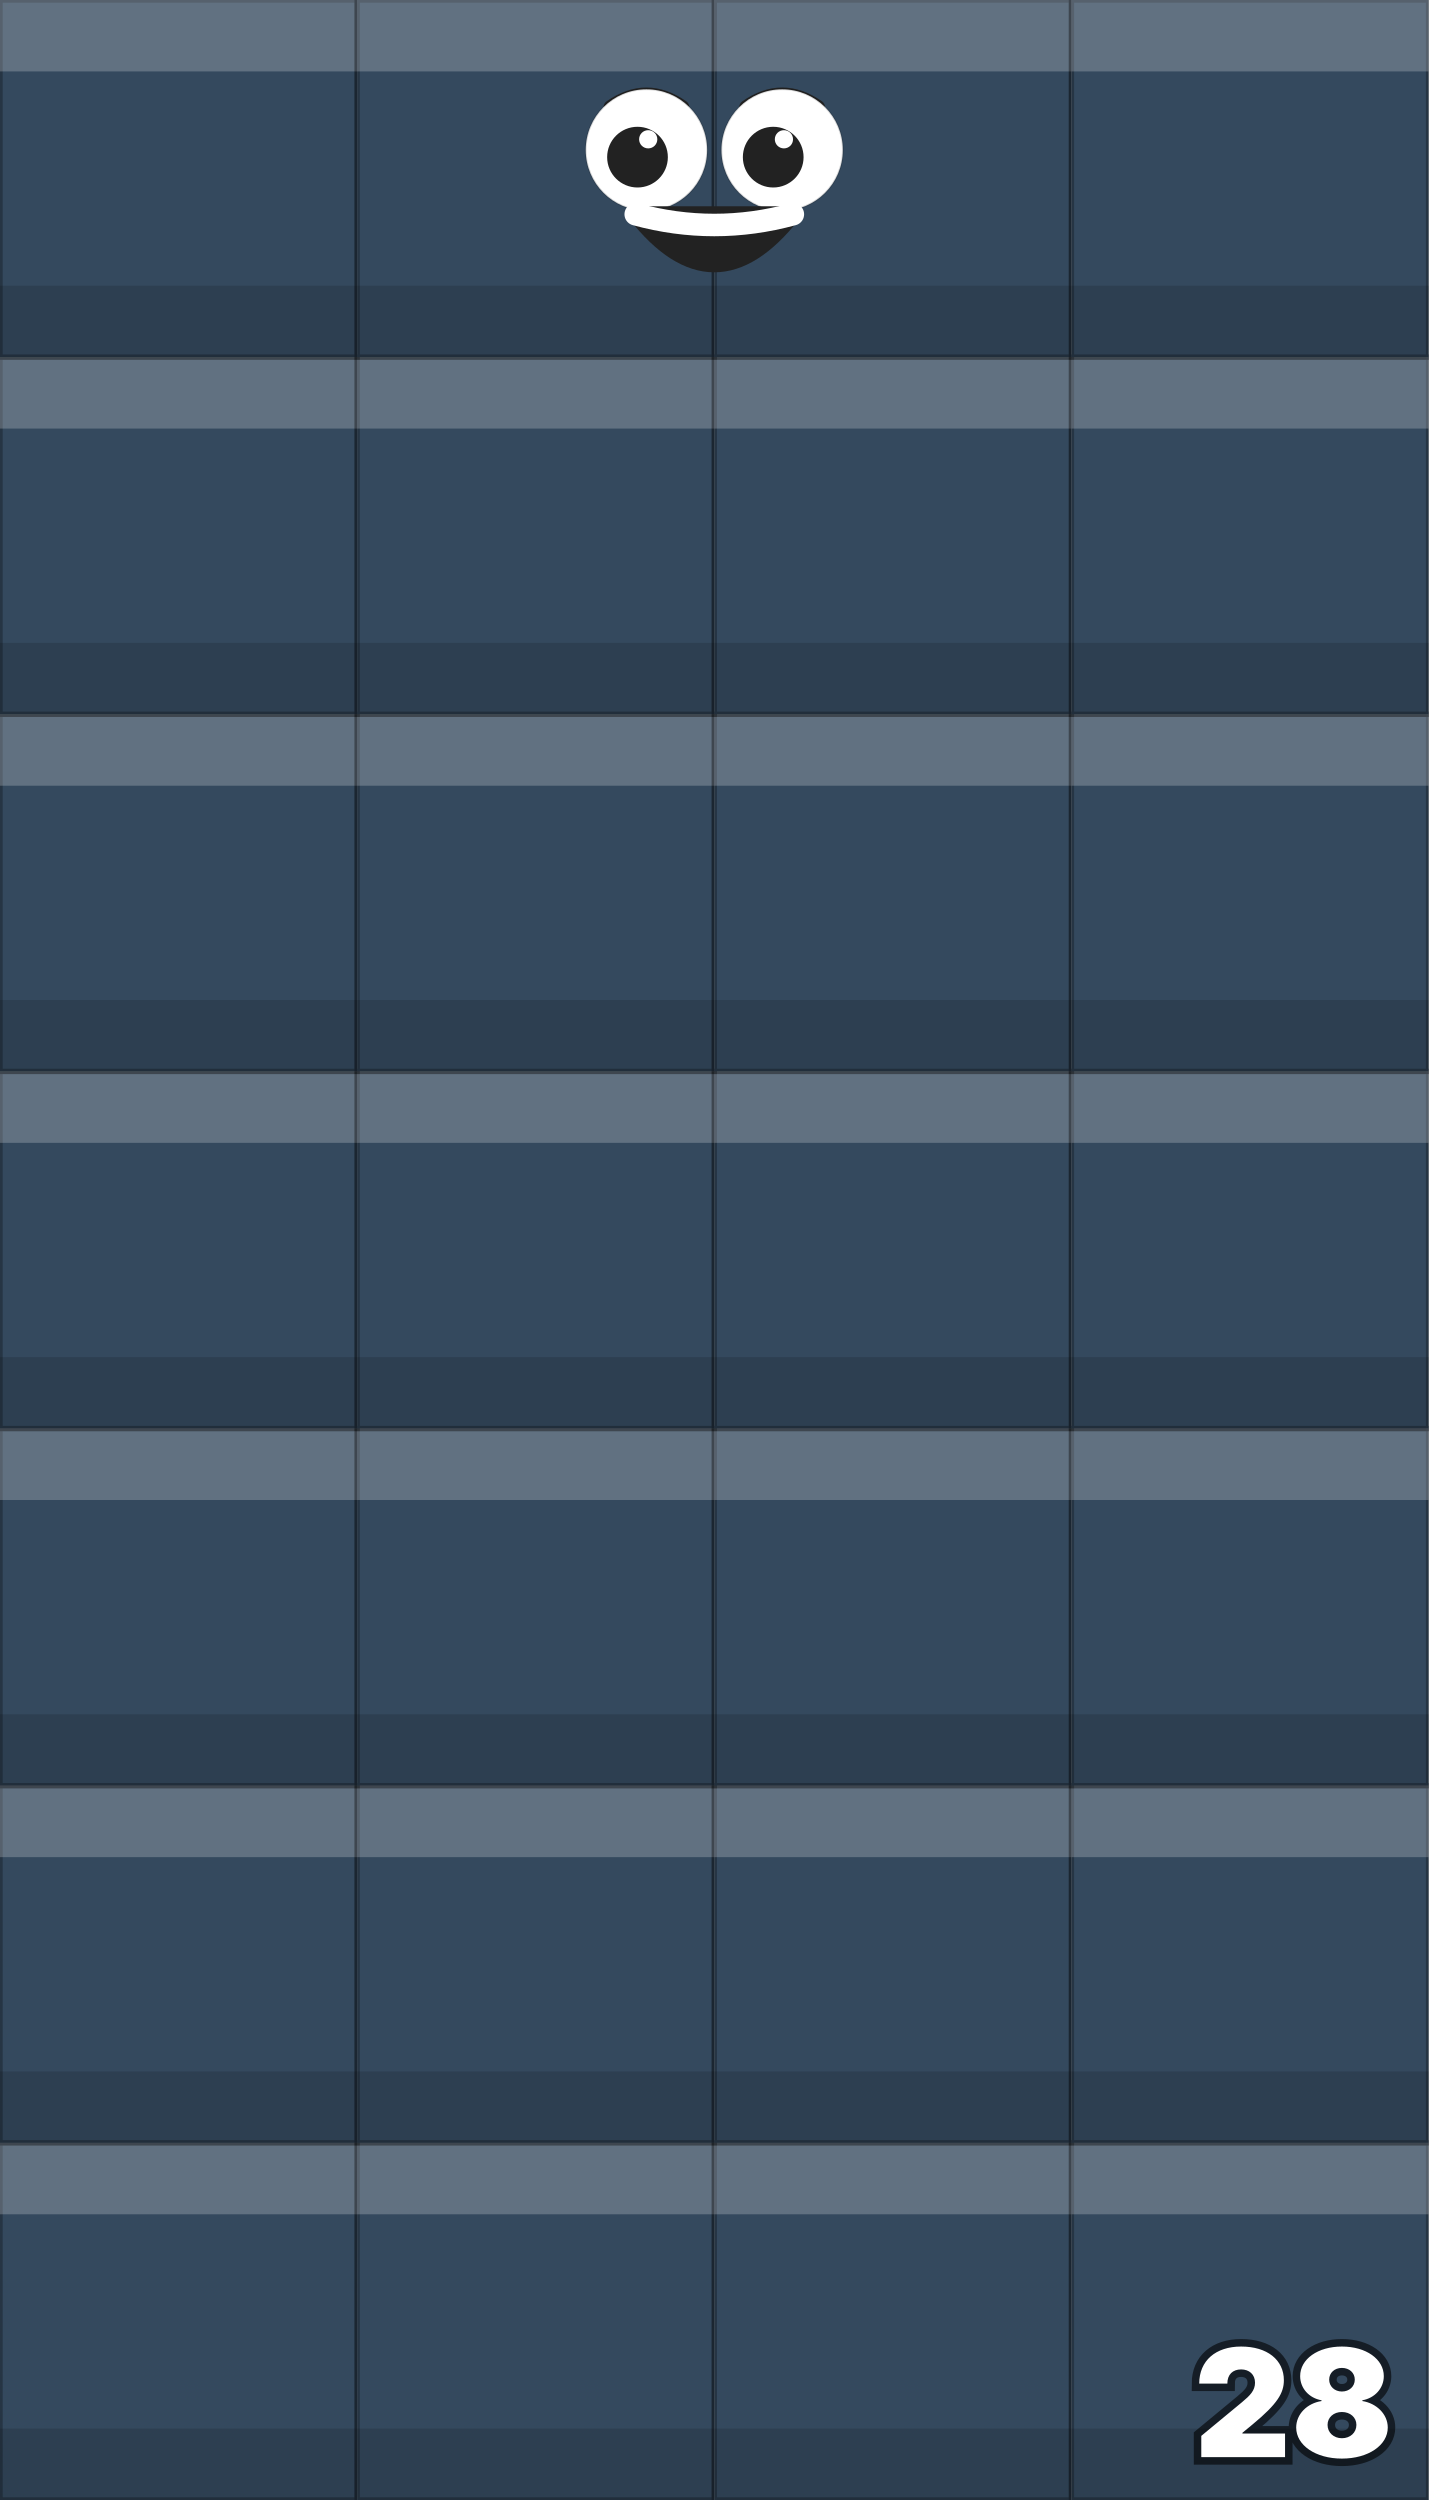
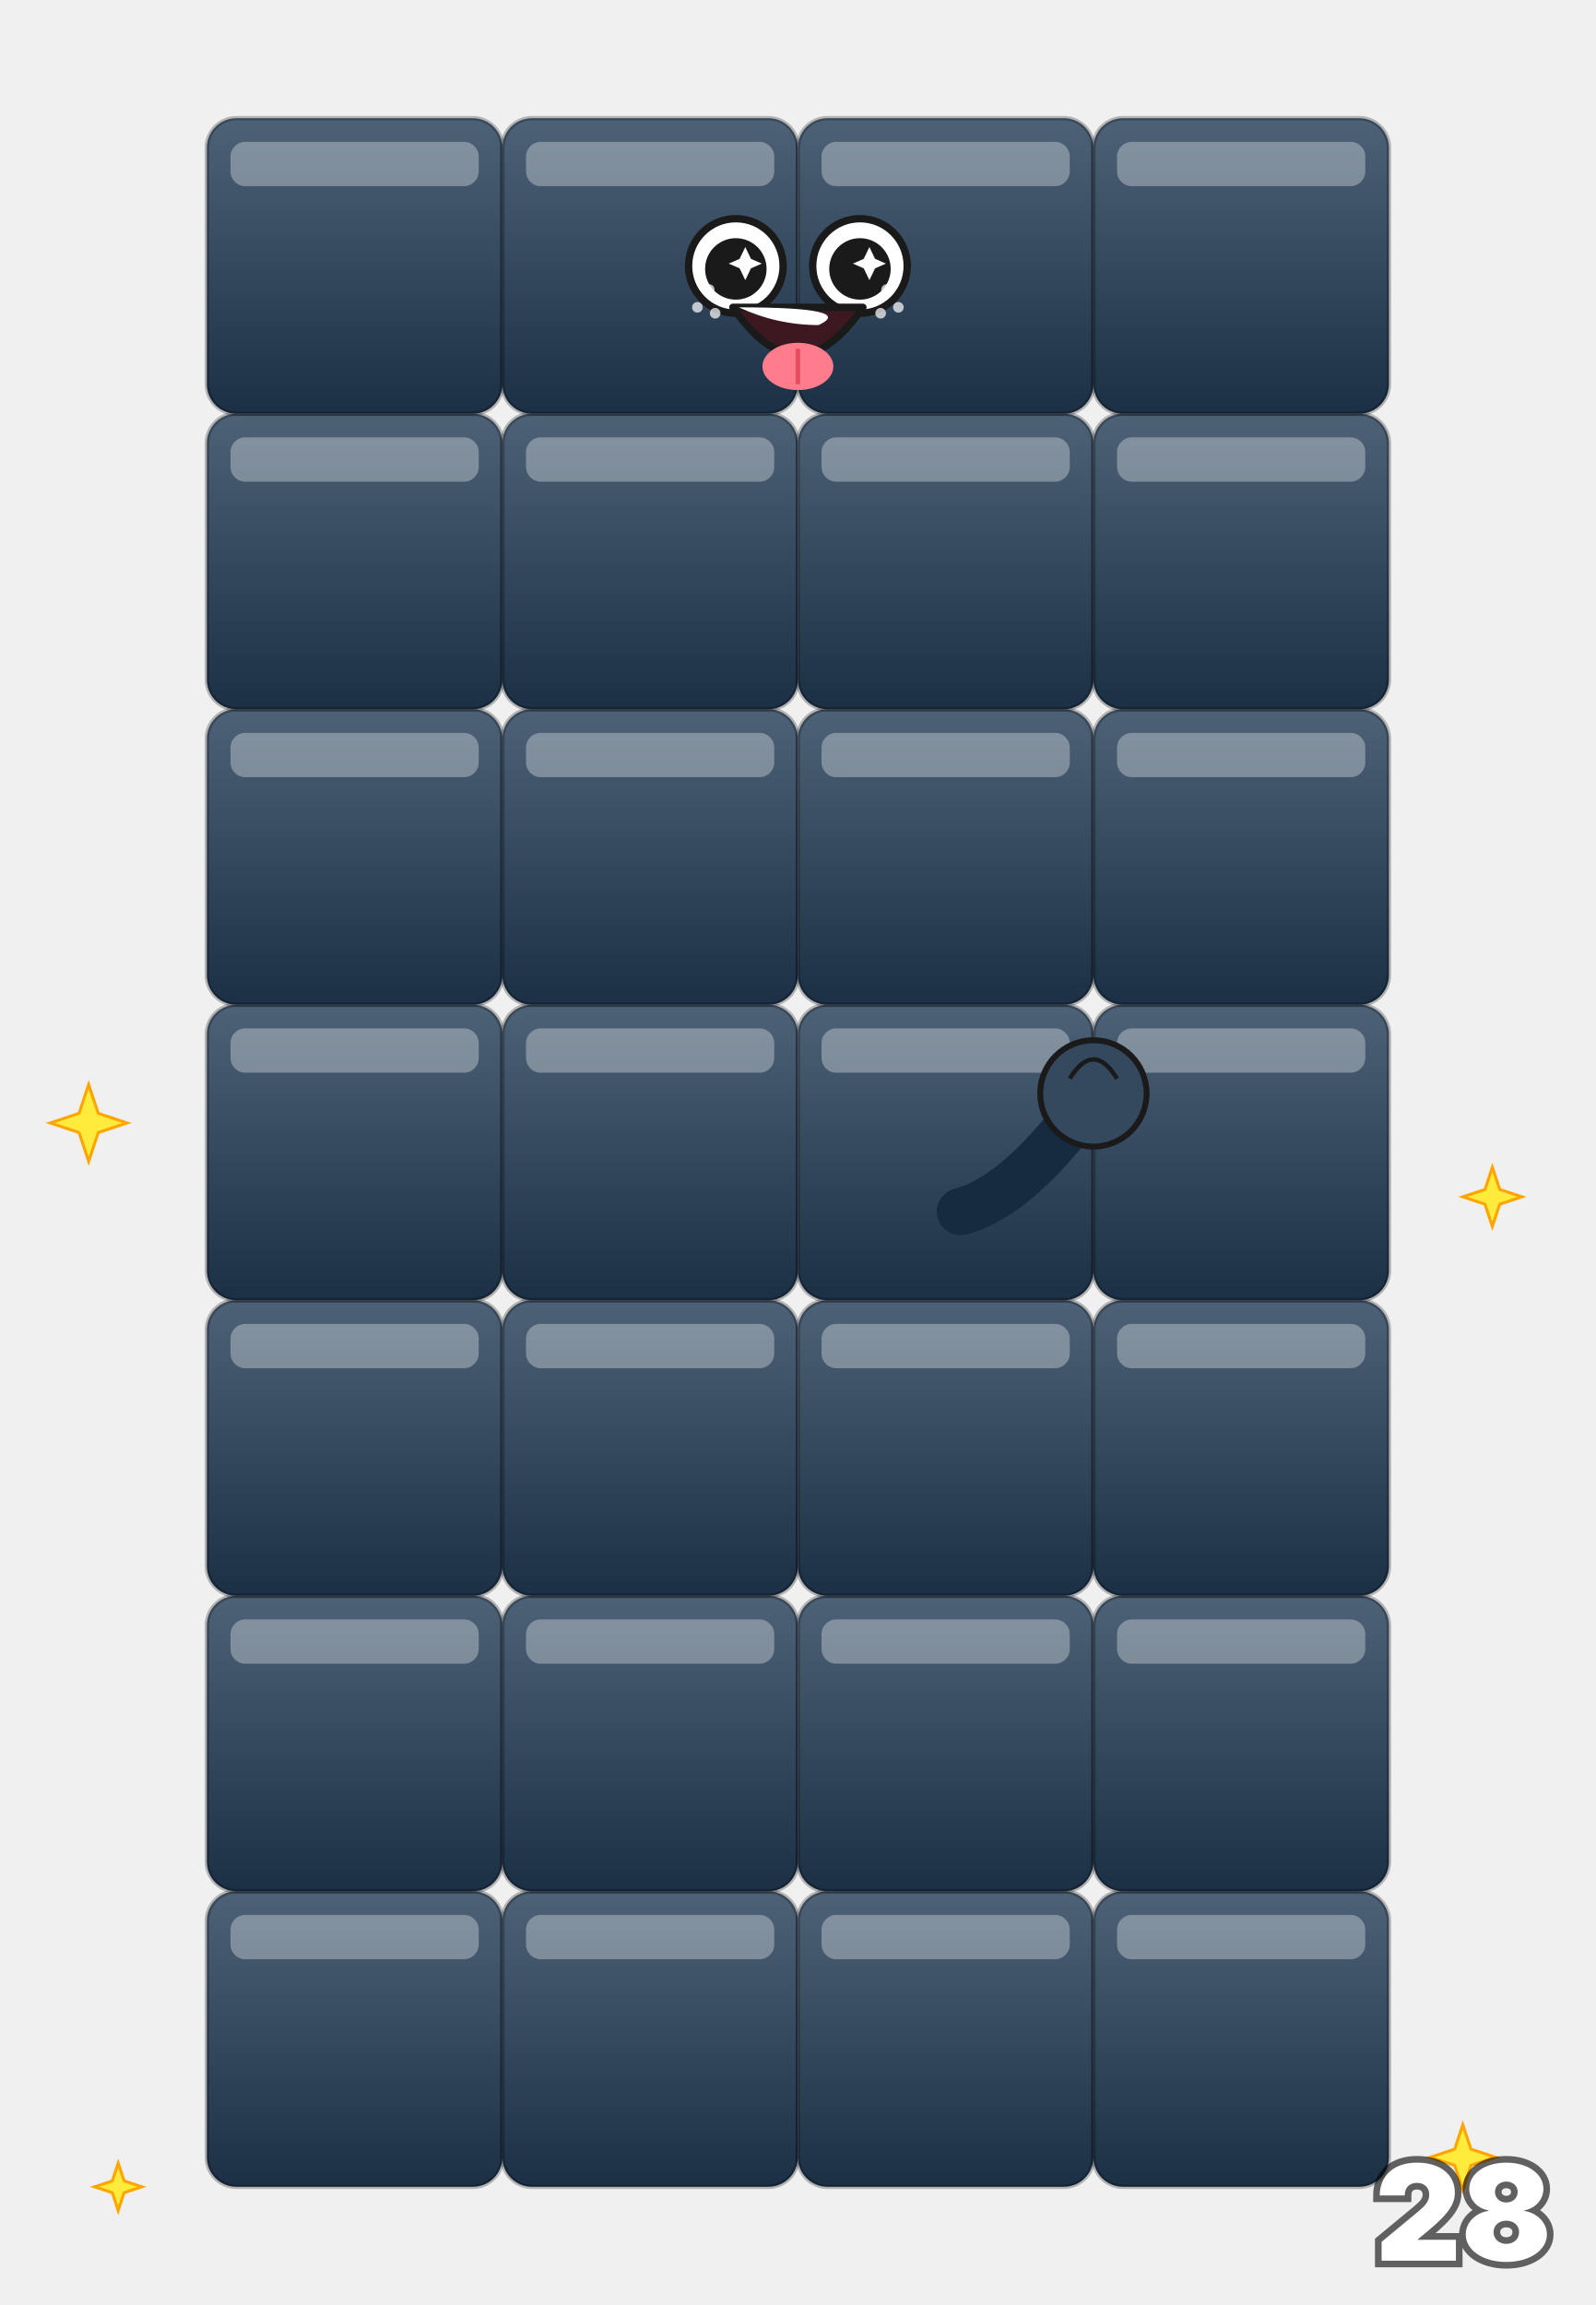
- <svg xmlns="http://www.w3.org/2000/svg" viewBox="0 0 400 700" width="400" height="700">
-   <rect x="0" y="600" width="100" height="100" fill="#34495E" stroke="rgba(0,0,0,0.28)" stroke-width="1.5" />
-   <rect x="0" y="600" width="100" height="20" fill="rgba(255,255,255,0.22)" />
-   <rect x="0" y="680" width="100" height="20" fill="rgba(0,0,0,0.14)" />
-   <rect x="100" y="600" width="100" height="100" fill="#34495E" stroke="rgba(0,0,0,0.28)" stroke-width="1.5" />
-   <rect x="100" y="600" width="100" height="20" fill="rgba(255,255,255,0.22)" />
-   <rect x="100" y="680" width="100" height="20" fill="rgba(0,0,0,0.14)" />
-   <rect x="200" y="600" width="100" height="100" fill="#34495E" stroke="rgba(0,0,0,0.28)" stroke-width="1.5" />
-   <rect x="200" y="600" width="100" height="20" fill="rgba(255,255,255,0.22)" />
-   <rect x="200" y="680" width="100" height="20" fill="rgba(0,0,0,0.14)" />
-   <rect x="300" y="600" width="100" height="100" fill="#34495E" stroke="rgba(0,0,0,0.28)" stroke-width="1.5" />
-   <rect x="300" y="600" width="100" height="20" fill="rgba(255,255,255,0.22)" />
-   <rect x="300" y="680" width="100" height="20" fill="rgba(0,0,0,0.14)" />
-   <rect x="0" y="500" width="100" height="100" fill="#34495E" stroke="rgba(0,0,0,0.28)" stroke-width="1.5" />
-   <rect x="0" y="500" width="100" height="20" fill="rgba(255,255,255,0.22)" />
-   <rect x="0" y="580" width="100" height="20" fill="rgba(0,0,0,0.14)" />
-   <rect x="100" y="500" width="100" height="100" fill="#34495E" stroke="rgba(0,0,0,0.28)" stroke-width="1.5" />
-   <rect x="100" y="500" width="100" height="20" fill="rgba(255,255,255,0.22)" />
-   <rect x="100" y="580" width="100" height="20" fill="rgba(0,0,0,0.14)" />
-   <rect x="200" y="500" width="100" height="100" fill="#34495E" stroke="rgba(0,0,0,0.28)" stroke-width="1.5" />
-   <rect x="200" y="500" width="100" height="20" fill="rgba(255,255,255,0.22)" />
-   <rect x="200" y="580" width="100" height="20" fill="rgba(0,0,0,0.14)" />
-   <rect x="300" y="500" width="100" height="100" fill="#34495E" stroke="rgba(0,0,0,0.28)" stroke-width="1.5" />
-   <rect x="300" y="500" width="100" height="20" fill="rgba(255,255,255,0.22)" />
-   <rect x="300" y="580" width="100" height="20" fill="rgba(0,0,0,0.14)" />
-   <rect x="0" y="400" width="100" height="100" fill="#34495E" stroke="rgba(0,0,0,0.28)" stroke-width="1.5" />
-   <rect x="0" y="400" width="100" height="20" fill="rgba(255,255,255,0.22)" />
-   <rect x="0" y="480" width="100" height="20" fill="rgba(0,0,0,0.14)" />
-   <rect x="100" y="400" width="100" height="100" fill="#34495E" stroke="rgba(0,0,0,0.28)" stroke-width="1.5" />
-   <rect x="100" y="400" width="100" height="20" fill="rgba(255,255,255,0.22)" />
-   <rect x="100" y="480" width="100" height="20" fill="rgba(0,0,0,0.14)" />
-   <rect x="200" y="400" width="100" height="100" fill="#34495E" stroke="rgba(0,0,0,0.28)" stroke-width="1.5" />
-   <rect x="200" y="400" width="100" height="20" fill="rgba(255,255,255,0.22)" />
-   <rect x="200" y="480" width="100" height="20" fill="rgba(0,0,0,0.14)" />
-   <rect x="300" y="400" width="100" height="100" fill="#34495E" stroke="rgba(0,0,0,0.28)" stroke-width="1.5" />
-   <rect x="300" y="400" width="100" height="20" fill="rgba(255,255,255,0.22)" />
-   <rect x="300" y="480" width="100" height="20" fill="rgba(0,0,0,0.14)" />
-   <rect x="0" y="300" width="100" height="100" fill="#34495E" stroke="rgba(0,0,0,0.28)" stroke-width="1.5" />
-   <rect x="0" y="300" width="100" height="20" fill="rgba(255,255,255,0.22)" />
-   <rect x="0" y="380" width="100" height="20" fill="rgba(0,0,0,0.14)" />
-   <rect x="100" y="300" width="100" height="100" fill="#34495E" stroke="rgba(0,0,0,0.28)" stroke-width="1.5" />
-   <rect x="100" y="300" width="100" height="20" fill="rgba(255,255,255,0.22)" />
-   <rect x="100" y="380" width="100" height="20" fill="rgba(0,0,0,0.14)" />
-   <rect x="200" y="300" width="100" height="100" fill="#34495E" stroke="rgba(0,0,0,0.28)" stroke-width="1.5" />
-   <rect x="200" y="300" width="100" height="20" fill="rgba(255,255,255,0.22)" />
-   <rect x="200" y="380" width="100" height="20" fill="rgba(0,0,0,0.14)" />
-   <rect x="300" y="300" width="100" height="100" fill="#34495E" stroke="rgba(0,0,0,0.28)" stroke-width="1.5" />
-   <rect x="300" y="300" width="100" height="20" fill="rgba(255,255,255,0.22)" />
-   <rect x="300" y="380" width="100" height="20" fill="rgba(0,0,0,0.14)" />
-   <rect x="0" y="200" width="100" height="100" fill="#34495E" stroke="rgba(0,0,0,0.28)" stroke-width="1.5" />
-   <rect x="0" y="200" width="100" height="20" fill="rgba(255,255,255,0.22)" />
-   <rect x="0" y="280" width="100" height="20" fill="rgba(0,0,0,0.14)" />
-   <rect x="100" y="200" width="100" height="100" fill="#34495E" stroke="rgba(0,0,0,0.28)" stroke-width="1.5" />
-   <rect x="100" y="200" width="100" height="20" fill="rgba(255,255,255,0.22)" />
-   <rect x="100" y="280" width="100" height="20" fill="rgba(0,0,0,0.14)" />
-   <rect x="200" y="200" width="100" height="100" fill="#34495E" stroke="rgba(0,0,0,0.28)" stroke-width="1.5" />
-   <rect x="200" y="200" width="100" height="20" fill="rgba(255,255,255,0.22)" />
-   <rect x="200" y="280" width="100" height="20" fill="rgba(0,0,0,0.14)" />
-   <rect x="300" y="200" width="100" height="100" fill="#34495E" stroke="rgba(0,0,0,0.28)" stroke-width="1.5" />
-   <rect x="300" y="200" width="100" height="20" fill="rgba(255,255,255,0.22)" />
-   <rect x="300" y="280" width="100" height="20" fill="rgba(0,0,0,0.14)" />
-   <rect x="0" y="100" width="100" height="100" fill="#34495E" stroke="rgba(0,0,0,0.28)" stroke-width="1.5" />
-   <rect x="0" y="100" width="100" height="20" fill="rgba(255,255,255,0.22)" />
-   <rect x="0" y="180" width="100" height="20" fill="rgba(0,0,0,0.14)" />
-   <rect x="100" y="100" width="100" height="100" fill="#34495E" stroke="rgba(0,0,0,0.28)" stroke-width="1.5" />
-   <rect x="100" y="100" width="100" height="20" fill="rgba(255,255,255,0.22)" />
-   <rect x="100" y="180" width="100" height="20" fill="rgba(0,0,0,0.14)" />
-   <rect x="200" y="100" width="100" height="100" fill="#34495E" stroke="rgba(0,0,0,0.28)" stroke-width="1.5" />
-   <rect x="200" y="100" width="100" height="20" fill="rgba(255,255,255,0.22)" />
-   <rect x="200" y="180" width="100" height="20" fill="rgba(0,0,0,0.14)" />
-   <rect x="300" y="100" width="100" height="100" fill="#34495E" stroke="rgba(0,0,0,0.28)" stroke-width="1.5" />
-   <rect x="300" y="100" width="100" height="20" fill="rgba(255,255,255,0.22)" />
-   <rect x="300" y="180" width="100" height="20" fill="rgba(0,0,0,0.14)" />
-   <rect x="0" y="0" width="100" height="100" fill="#34495E" stroke="rgba(0,0,0,0.28)" stroke-width="1.5" />
-   <rect x="0" y="0" width="100" height="20" fill="rgba(255,255,255,0.22)" />
-   <rect x="0" y="80" width="100" height="20" fill="rgba(0,0,0,0.14)" />
-   <rect x="100" y="0" width="100" height="100" fill="#34495E" stroke="rgba(0,0,0,0.28)" stroke-width="1.5" />
-   <rect x="100" y="0" width="100" height="20" fill="rgba(255,255,255,0.22)" />
-   <rect x="100" y="80" width="100" height="20" fill="rgba(0,0,0,0.14)" />
-   <rect x="200" y="0" width="100" height="100" fill="#34495E" stroke="rgba(0,0,0,0.28)" stroke-width="1.5" />
-   <rect x="200" y="0" width="100" height="20" fill="rgba(255,255,255,0.22)" />
-   <rect x="200" y="80" width="100" height="20" fill="rgba(0,0,0,0.14)" />
-   <rect x="300" y="0" width="100" height="100" fill="#34495E" stroke="rgba(0,0,0,0.28)" stroke-width="1.5" />
-   <rect x="300" y="0" width="100" height="20" fill="rgba(255,255,255,0.22)" />
-   <rect x="300" y="80" width="100" height="20" fill="rgba(0,0,0,0.14)" />
-   <path d="M 171 30 Q 181 23, 191 30" stroke="#222" stroke-width="4" fill="none" stroke-linecap="round" />
-   <path d="M 209 30 Q 219 23, 229 30" stroke="#222" stroke-width="4" fill="none" stroke-linecap="round" />
-   <circle cx="181" cy="42" r="17" fill="white" stroke="rgba(0,0,0,0.15)" stroke-width="0.5" />
-   <circle cx="219" cy="42" r="17" fill="white" stroke="rgba(0,0,0,0.15)" stroke-width="0.5" />
-   <circle cx="178.5" cy="44" r="8.5" fill="#222" />
-   <circle cx="216.5" cy="44" r="8.5" fill="#222" />
-   <circle cx="181.5" cy="39" r="2.55" fill="white" />
-   <circle cx="219.5" cy="39" r="2.55" fill="white" />
-   <path d="M 178 60 Q 200 88, 222 60 Z" fill="#222" stroke="#222" stroke-width="4.5" stroke-linejoin="round" />
-   <path d="M 178 60 Q 200 66, 222 60" stroke="white" stroke-width="6.3" fill="white" stroke-linecap="round" />
-   <text x="390" y="688" font-family="-apple-system, BlinkMacSystemFont, 'Segoe UI', sans-serif" font-weight="900" font-size="42" fill="white" stroke="rgba(0,0,0,0.6)" stroke-width="4.2" paint-order="stroke fill" text-anchor="end">28</text>
+ <svg xmlns="http://www.w3.org/2000/svg" viewBox="0 0 540 780" width="540" height="780">
+   <defs>
+     <linearGradient id="grad-28" x1="0%" y1="0%" x2="0%" y2="100%">
+       <stop offset="0%" stop-color="#4d6277" />
+       <stop offset="50%" stop-color="#34495E" />
+       <stop offset="100%" stop-color="#1b3045" />
+     </linearGradient>
+   </defs>
+   <rect x="70" y="640" width="100" height="100" rx="10" fill="url(#grad-28)" stroke="rgba(0,0,0,0.25)" stroke-width="1.5" />
+   <rect x="78" y="648" width="84" height="15" rx="5" fill="rgba(255,255,255,0.32)" />
+   <rect x="170" y="640" width="100" height="100" rx="10" fill="url(#grad-28)" stroke="rgba(0,0,0,0.25)" stroke-width="1.5" />
+   <rect x="178" y="648" width="84" height="15" rx="5" fill="rgba(255,255,255,0.32)" />
+   <rect x="270" y="640" width="100" height="100" rx="10" fill="url(#grad-28)" stroke="rgba(0,0,0,0.25)" stroke-width="1.5" />
+   <rect x="278" y="648" width="84" height="15" rx="5" fill="rgba(255,255,255,0.32)" />
+   <rect x="370" y="640" width="100" height="100" rx="10" fill="url(#grad-28)" stroke="rgba(0,0,0,0.25)" stroke-width="1.5" />
+   <rect x="378" y="648" width="84" height="15" rx="5" fill="rgba(255,255,255,0.32)" />
+   <rect x="70" y="540" width="100" height="100" rx="10" fill="url(#grad-28)" stroke="rgba(0,0,0,0.25)" stroke-width="1.5" />
+   <rect x="78" y="548" width="84" height="15" rx="5" fill="rgba(255,255,255,0.32)" />
+   <rect x="170" y="540" width="100" height="100" rx="10" fill="url(#grad-28)" stroke="rgba(0,0,0,0.25)" stroke-width="1.5" />
+   <rect x="178" y="548" width="84" height="15" rx="5" fill="rgba(255,255,255,0.32)" />
+   <rect x="270" y="540" width="100" height="100" rx="10" fill="url(#grad-28)" stroke="rgba(0,0,0,0.25)" stroke-width="1.5" />
+   <rect x="278" y="548" width="84" height="15" rx="5" fill="rgba(255,255,255,0.32)" />
+   <rect x="370" y="540" width="100" height="100" rx="10" fill="url(#grad-28)" stroke="rgba(0,0,0,0.25)" stroke-width="1.5" />
+   <rect x="378" y="548" width="84" height="15" rx="5" fill="rgba(255,255,255,0.32)" />
+   <rect x="70" y="440" width="100" height="100" rx="10" fill="url(#grad-28)" stroke="rgba(0,0,0,0.25)" stroke-width="1.5" />
+   <rect x="78" y="448" width="84" height="15" rx="5" fill="rgba(255,255,255,0.32)" />
+   <rect x="170" y="440" width="100" height="100" rx="10" fill="url(#grad-28)" stroke="rgba(0,0,0,0.25)" stroke-width="1.5" />
+   <rect x="178" y="448" width="84" height="15" rx="5" fill="rgba(255,255,255,0.32)" />
+   <rect x="270" y="440" width="100" height="100" rx="10" fill="url(#grad-28)" stroke="rgba(0,0,0,0.25)" stroke-width="1.5" />
+   <rect x="278" y="448" width="84" height="15" rx="5" fill="rgba(255,255,255,0.32)" />
+   <rect x="370" y="440" width="100" height="100" rx="10" fill="url(#grad-28)" stroke="rgba(0,0,0,0.25)" stroke-width="1.5" />
+   <rect x="378" y="448" width="84" height="15" rx="5" fill="rgba(255,255,255,0.32)" />
+   <rect x="70" y="340" width="100" height="100" rx="10" fill="url(#grad-28)" stroke="rgba(0,0,0,0.25)" stroke-width="1.5" />
+   <rect x="78" y="348" width="84" height="15" rx="5" fill="rgba(255,255,255,0.32)" />
+   <rect x="170" y="340" width="100" height="100" rx="10" fill="url(#grad-28)" stroke="rgba(0,0,0,0.25)" stroke-width="1.5" />
+   <rect x="178" y="348" width="84" height="15" rx="5" fill="rgba(255,255,255,0.32)" />
+   <rect x="270" y="340" width="100" height="100" rx="10" fill="url(#grad-28)" stroke="rgba(0,0,0,0.25)" stroke-width="1.5" />
+   <rect x="278" y="348" width="84" height="15" rx="5" fill="rgba(255,255,255,0.32)" />
+   <rect x="370" y="340" width="100" height="100" rx="10" fill="url(#grad-28)" stroke="rgba(0,0,0,0.25)" stroke-width="1.5" />
+   <rect x="378" y="348" width="84" height="15" rx="5" fill="rgba(255,255,255,0.32)" />
+   <rect x="70" y="240" width="100" height="100" rx="10" fill="url(#grad-28)" stroke="rgba(0,0,0,0.25)" stroke-width="1.5" />
+   <rect x="78" y="248" width="84" height="15" rx="5" fill="rgba(255,255,255,0.32)" />
+   <rect x="170" y="240" width="100" height="100" rx="10" fill="url(#grad-28)" stroke="rgba(0,0,0,0.25)" stroke-width="1.5" />
+   <rect x="178" y="248" width="84" height="15" rx="5" fill="rgba(255,255,255,0.32)" />
+   <rect x="270" y="240" width="100" height="100" rx="10" fill="url(#grad-28)" stroke="rgba(0,0,0,0.25)" stroke-width="1.5" />
+   <rect x="278" y="248" width="84" height="15" rx="5" fill="rgba(255,255,255,0.32)" />
+   <rect x="370" y="240" width="100" height="100" rx="10" fill="url(#grad-28)" stroke="rgba(0,0,0,0.25)" stroke-width="1.5" />
+   <rect x="378" y="248" width="84" height="15" rx="5" fill="rgba(255,255,255,0.32)" />
+   <rect x="70" y="140" width="100" height="100" rx="10" fill="url(#grad-28)" stroke="rgba(0,0,0,0.25)" stroke-width="1.5" />
+   <rect x="78" y="148" width="84" height="15" rx="5" fill="rgba(255,255,255,0.32)" />
+   <rect x="170" y="140" width="100" height="100" rx="10" fill="url(#grad-28)" stroke="rgba(0,0,0,0.25)" stroke-width="1.5" />
+   <rect x="178" y="148" width="84" height="15" rx="5" fill="rgba(255,255,255,0.32)" />
+   <rect x="270" y="140" width="100" height="100" rx="10" fill="url(#grad-28)" stroke="rgba(0,0,0,0.25)" stroke-width="1.5" />
+   <rect x="278" y="148" width="84" height="15" rx="5" fill="rgba(255,255,255,0.32)" />
+   <rect x="370" y="140" width="100" height="100" rx="10" fill="url(#grad-28)" stroke="rgba(0,0,0,0.25)" stroke-width="1.5" />
+   <rect x="378" y="148" width="84" height="15" rx="5" fill="rgba(255,255,255,0.32)" />
+   <rect x="70" y="40" width="100" height="100" rx="10" fill="url(#grad-28)" stroke="rgba(0,0,0,0.25)" stroke-width="1.5" />
+   <rect x="78" y="48" width="84" height="15" rx="5" fill="rgba(255,255,255,0.32)" />
+   <rect x="170" y="40" width="100" height="100" rx="10" fill="url(#grad-28)" stroke="rgba(0,0,0,0.25)" stroke-width="1.5" />
+   <rect x="178" y="48" width="84" height="15" rx="5" fill="rgba(255,255,255,0.32)" />
+   <rect x="270" y="40" width="100" height="100" rx="10" fill="url(#grad-28)" stroke="rgba(0,0,0,0.25)" stroke-width="1.5" />
+   <rect x="278" y="48" width="84" height="15" rx="5" fill="rgba(255,255,255,0.32)" />
+   <rect x="370" y="40" width="100" height="100" rx="10" fill="url(#grad-28)" stroke="rgba(0,0,0,0.25)" stroke-width="1.5" />
+   <rect x="378" y="48" width="84" height="15" rx="5" fill="rgba(255,255,255,0.32)" />
+   <path d="M 325 410 Q 345 405, 370 370" stroke="#162b40" stroke-width="16" fill="none" stroke-linecap="round" />
+   <circle cx="370" cy="370" r="18" fill="#34495E" stroke="#1a1a1a" stroke-width="2" />
+   <path d="M 362 365 Q 370 352, 378 365" stroke="#1a1a1a" stroke-width="1.5" fill="none" />
+   <circle cx="249" cy="90" r="16" fill="white" stroke="#1a1a1a" stroke-width="2.5" />
+   <circle cx="291" cy="90" r="16" fill="white" stroke="#1a1a1a" stroke-width="2.5" />
+   <circle cx="249" cy="91" r="10.4" fill="#1a1a1a" />
+   <circle cx="291" cy="91" r="10.4" fill="#1a1a1a" />
+   <path d="M 252.2 83.6 L 254.12 87.6 L 257.8 89.2 L 254.12 90.8 L 252.2 94.8 L 250.28 90.8 L 246.6 89.2 L 250.28 87.6 Z" fill="white" />
+   <path d="M 294.2 83.6 L 296.12 87.6 L 299.8 89.2 L 296.12 90.8 L 294.2 94.8 L 292.28 90.8 L 288.6 89.2 L 292.28 87.6 Z" fill="white" />
+   <circle cx="240" cy="98" r="1.8" fill="rgba(255,255,255,0.7)" />
+   <circle cx="236" cy="104" r="1.8" fill="rgba(255,255,255,0.7)" />
+   <circle cx="242" cy="106" r="1.8" fill="rgba(255,255,255,0.7)" />
+   <circle cx="300" cy="98" r="1.8" fill="rgba(255,255,255,0.7)" />
+   <circle cx="304" cy="104" r="1.8" fill="rgba(255,255,255,0.7)" />
+   <circle cx="298" cy="106" r="1.8" fill="rgba(255,255,255,0.7)" />
+   <path d="M 248 104 Q 270 136, 292 104 Z" fill="#3D1820" stroke="#1a1a1a" stroke-width="2.5" stroke-linejoin="round" />
+   <path d="M 250 104 Q 263 110, 277 110 Q 290 104, 250 104" fill="white" />
+   <ellipse cx="270" cy="124" rx="12" ry="8" fill="#FF7C8C" />
+   <line x1="270" y1="118" x2="270" y2="130" stroke="#E84B5C" stroke-width="1.5" />
+   <path d="M 30 367 L 33.25 376.75 L 43 380 L 33.25 383.25 L 30 393 L 26.75 383.25 L 17 380 L 26.75 376.75 Z" fill="#FFEB3B" stroke="#FFA500" stroke-width="1" />
+   <path d="M 505 395 L 507.5 402.5 L 515 405 L 507.5 407.5 L 505 415 L 502.5 407.5 L 495 405 L 502.5 402.5 Z" fill="#FFEB3B" stroke="#FFA500" stroke-width="1" />
+   <path d="M 40 732 L 42 738 L 48 740 L 42 742 L 40 748 L 38 742 L 32 740 L 38 738 Z" fill="#FFEB3B" stroke="#FFA500" stroke-width="1" />
+   <path d="M 495 719 L 497.75 727.25 L 506 730 L 497.75 732.75 L 495 741 L 492.25 732.75 L 484 730 L 492.25 727.25 Z" fill="#FFEB3B" stroke="#FFA500" stroke-width="1" />
+   <text x="525" y="765" font-family="-apple-system, BlinkMacSystemFont, 'Segoe UI', sans-serif" font-weight="900" font-size="45" fill="white" stroke="rgba(0,0,0,0.6)" stroke-width="4.5" paint-order="stroke fill" text-anchor="end">28</text>
</svg>
